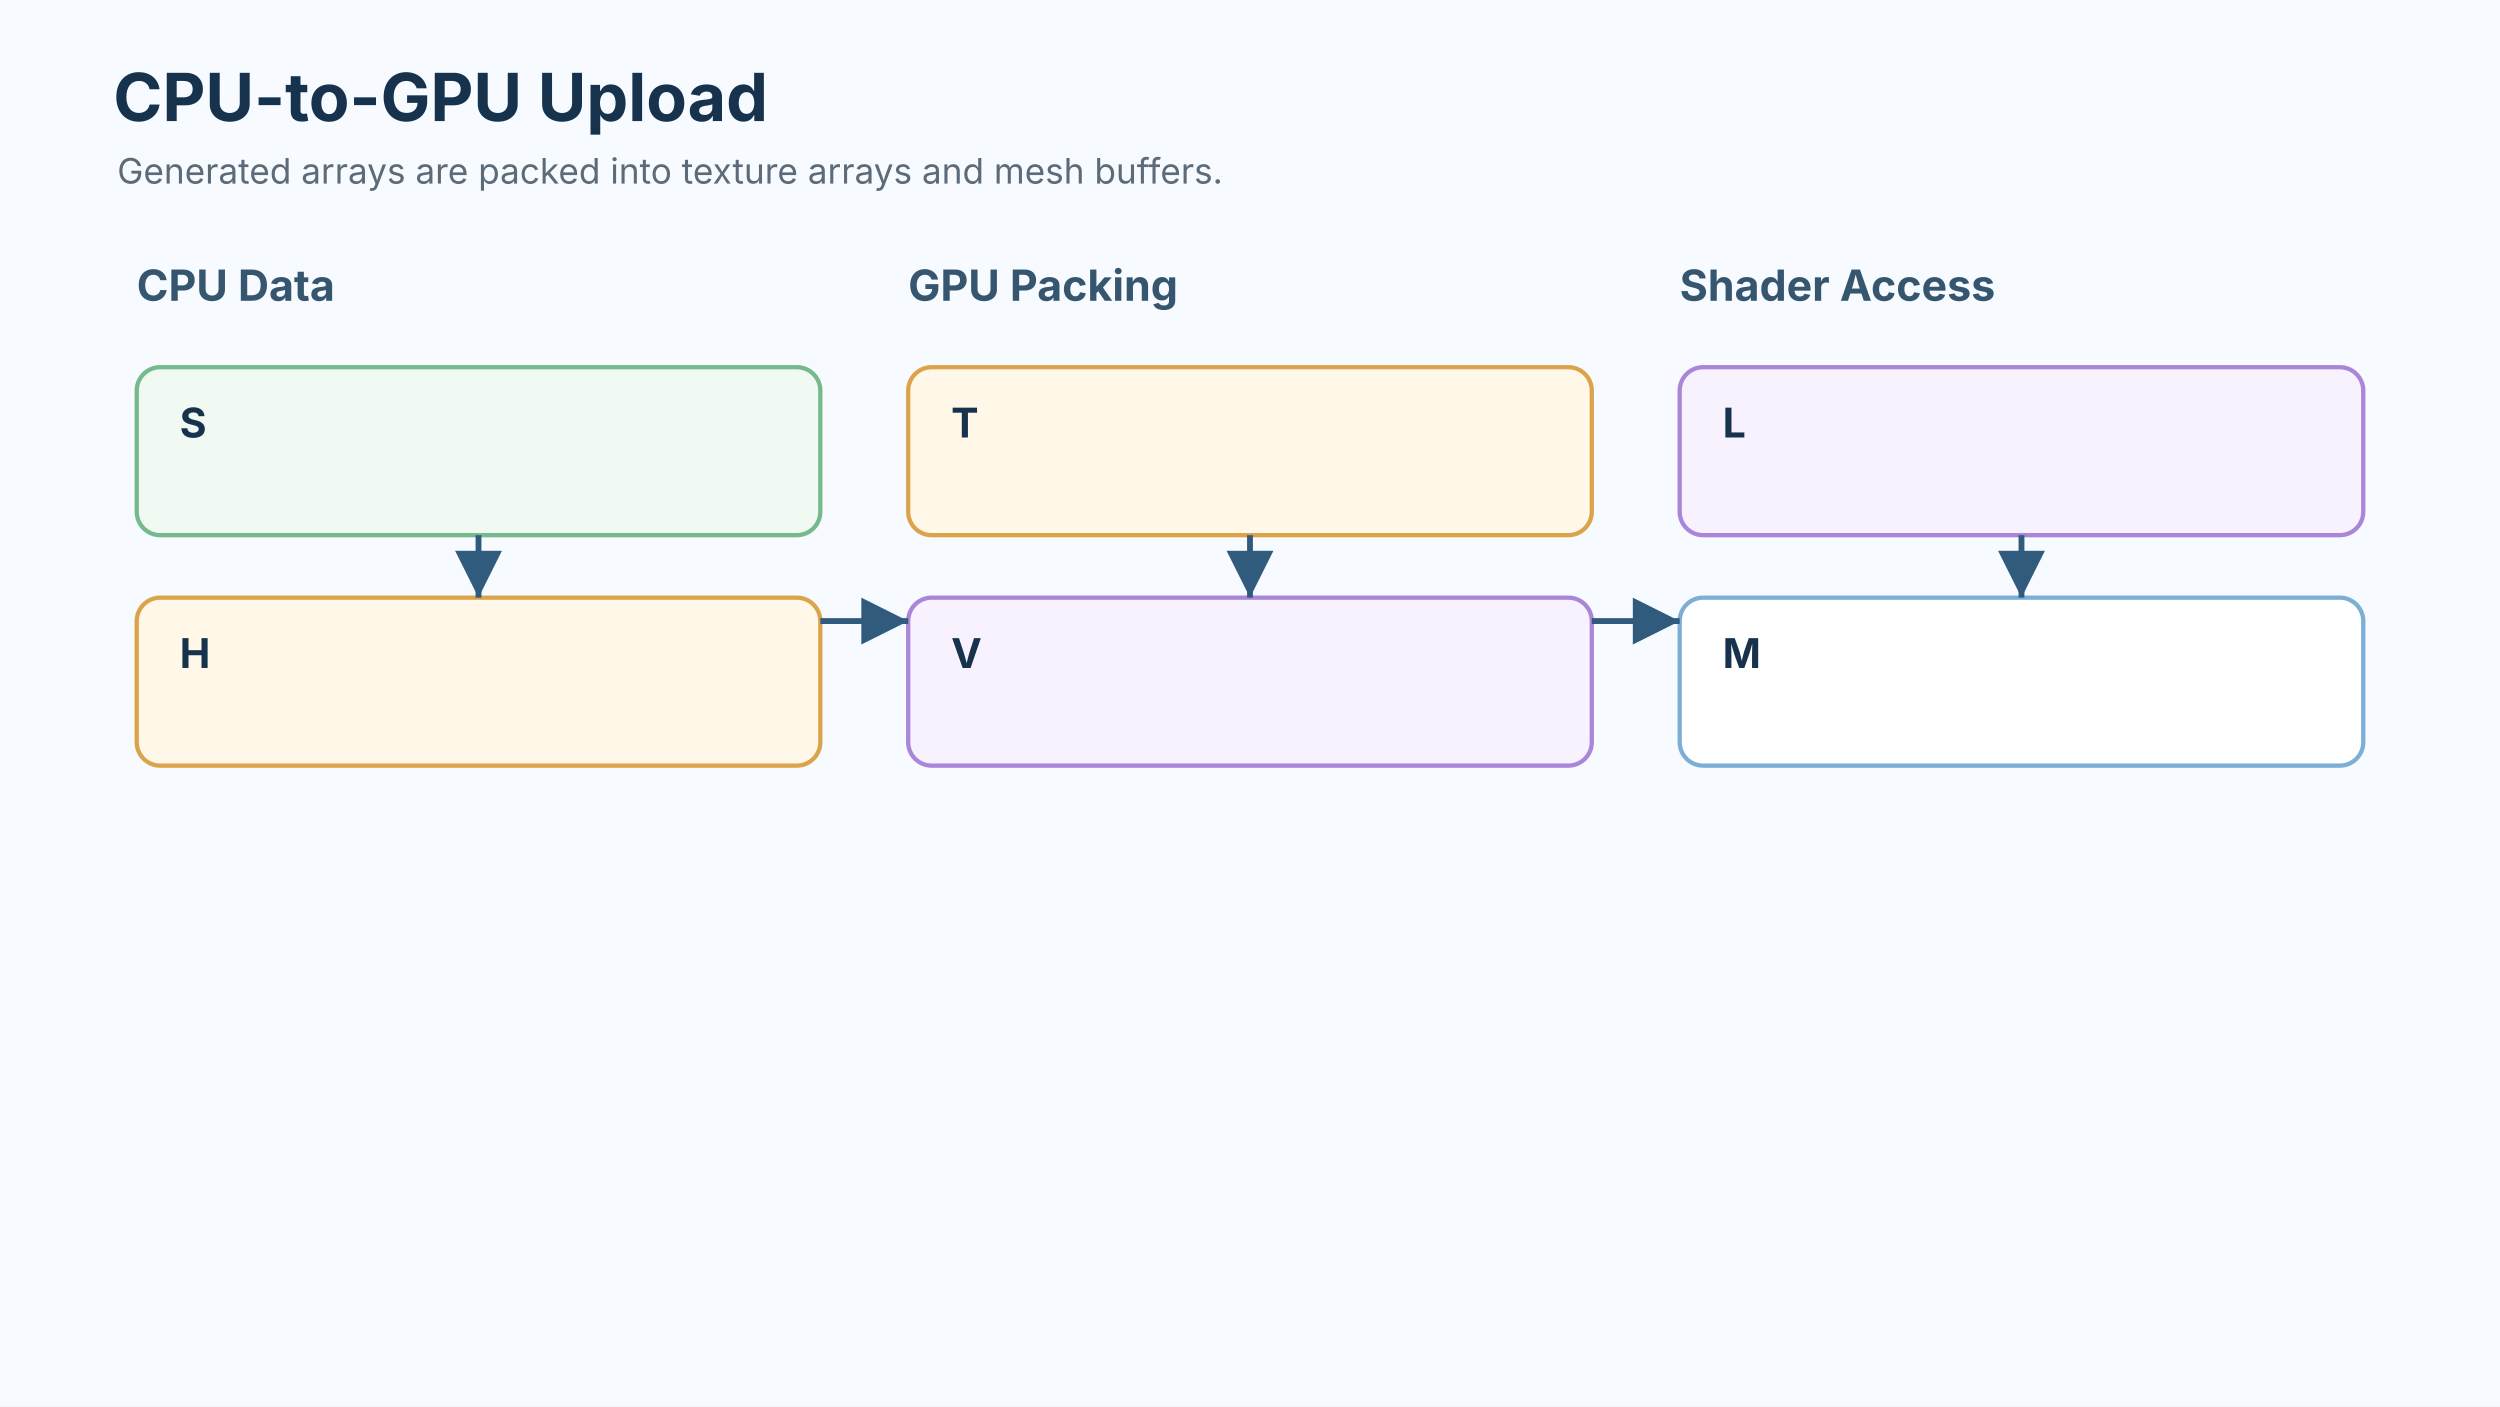
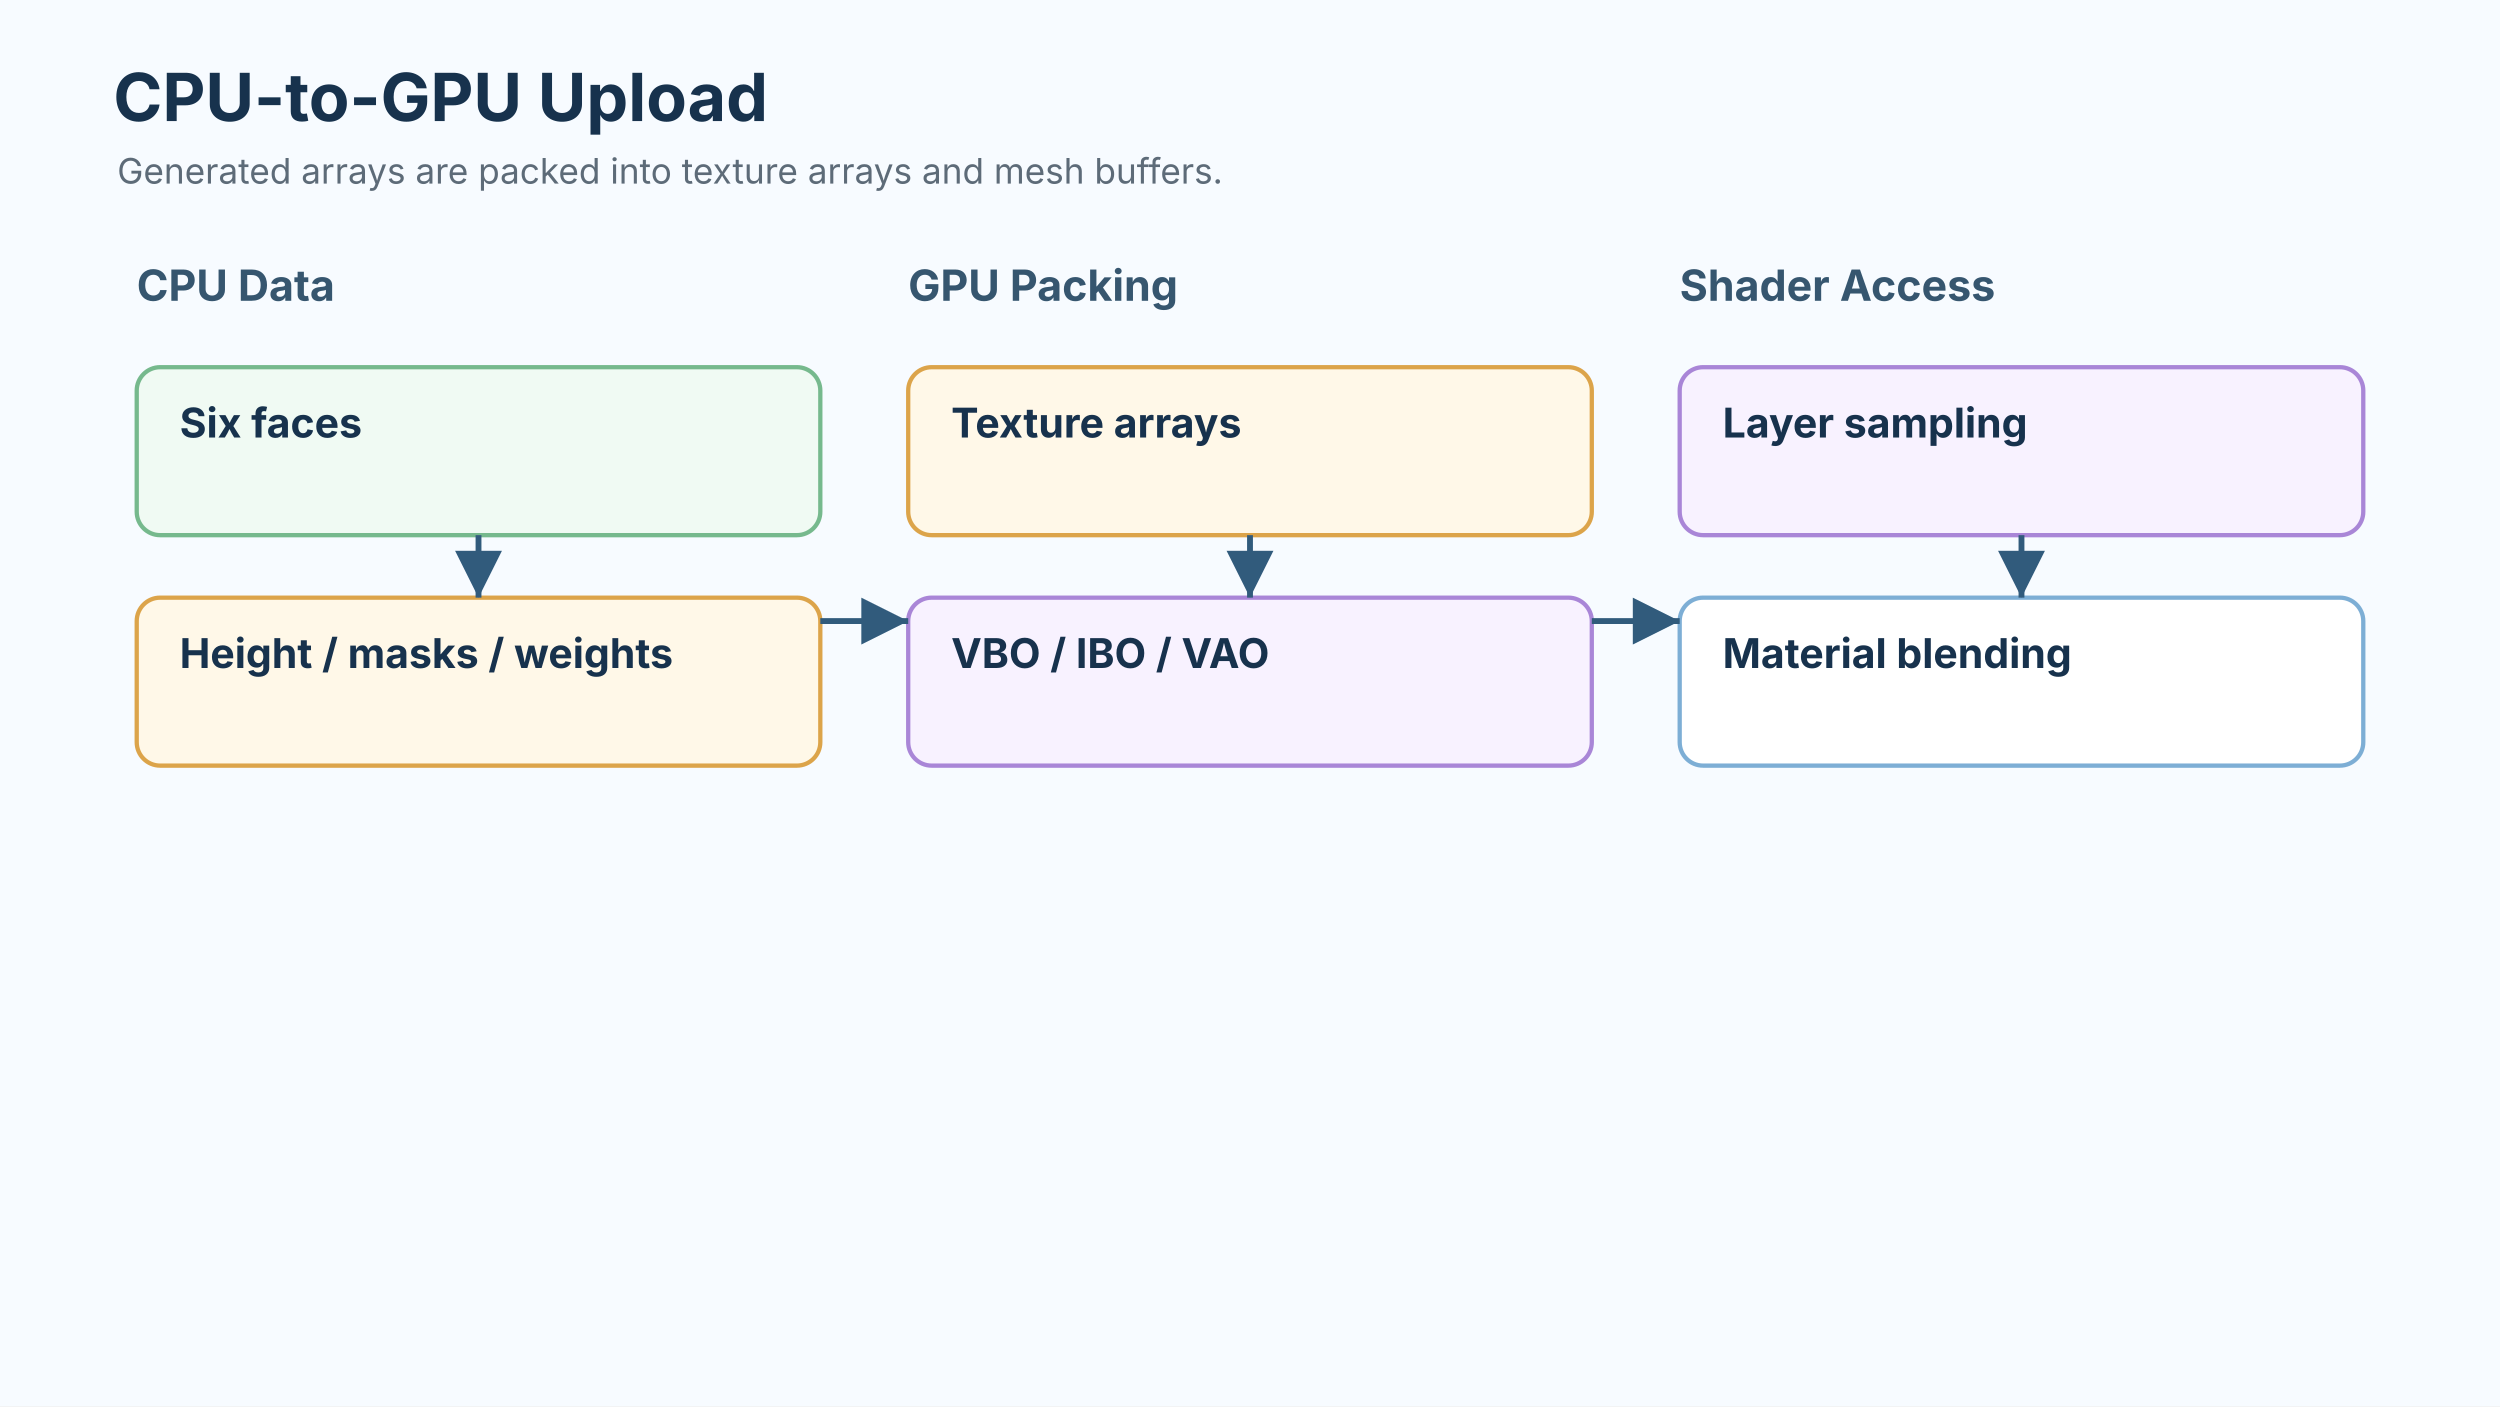
<svg xmlns="http://www.w3.org/2000/svg" width="1280" height="720" viewBox="0 0 1280 720" role="img" aria-labelledby="title desc">
  <defs>
    <marker id="arrow" markerWidth="12" markerHeight="12" refX="10" refY="6" orient="auto">
      <path d="M2,2 L10,6 L2,10 Z" fill="#315b7c" />
    </marker>
    <style>
      .bg{fill:#f7fbff}.title{font:700 34px Inter,Segoe UI,Arial,sans-serif;fill:#17324d}.sub{font:18px Inter,Segoe UI,Arial,sans-serif;fill:#5d6b78}
      .lane{font:700 22px Inter,Segoe UI,Arial,sans-serif;fill:#36566f}.box{fill:#fff;stroke-width:2.2}.blue{stroke:#7daed5;fill:#ffffff}.green{stroke:#76b98d;fill:#f0faf3}.amber{stroke:#dca44a;fill:#fff8e8}.violet{stroke:#a986d7;fill:#f8f2ff}
      .label{font:700 21px Inter,Segoe UI,Arial,sans-serif;fill:#17324d}.small{font:16px Inter,Segoe UI,Arial,sans-serif;fill:#435464}.arrow{stroke:#315b7c;stroke-width:3;fill:none;marker-end:url(#arrow)}
    </style>
  </defs>
  <rect class="bg" width="1280" height="720" />
  <text class="title" x="58" y="62">CPU-to-GPU Upload</text>
-   <text class="sub" x="60" y="94">Generated arrays are packed into texture arrays and mesh buffers.</text>
+   <text class="sub" x="60" y="94" text-anchor="start">Generated arrays are packed into texture arrays and mesh buffers.</text>
  <text class="lane" x="70" y="154">CPU Data</text>
  <rect class="box green" x="70" y="188" width="350" height="86" rx="12" />
-   <text class="label" x="92" y="224" text-anchor="start">S</text>
+   <text class="label" x="92" y="224" text-anchor="start">Six faces</text>
  <rect class="box amber" x="70" y="306" width="350" height="86" rx="12" />
-   <text class="label" x="92" y="342" text-anchor="start">H</text>
+   <text class="label" x="92" y="342" text-anchor="start">Height / masks / weights</text>
  <path class="arrow" d="M245 274 L245 306" />
  <text class="lane" x="465" y="154">GPU Packing</text>
  <rect class="box amber" x="465" y="188" width="350" height="86" rx="12" />
-   <text class="label" x="487" y="224" text-anchor="start">T</text>
+   <text class="label" x="487" y="224" text-anchor="start">Texture arrays</text>
  <rect class="box violet" x="465" y="306" width="350" height="86" rx="12" />
-   <text class="label" x="487" y="342" text-anchor="start">V</text>
+   <text class="label" x="487" y="342" text-anchor="start">VBO / IBO / VAO</text>
  <path class="arrow" d="M640 274 L640 306" />
  <path class="arrow" d="M420 318 C442 318, 442 318, 465 318" />
  <text class="lane" x="860" y="154">Shader Access</text>
  <rect class="box violet" x="860" y="188" width="350" height="86" rx="12" />
-   <text class="label" x="882" y="224" text-anchor="start">L</text>
+   <text class="label" x="882" y="224" text-anchor="start">Layer sampling</text>
  <rect class="box blue" x="860" y="306" width="350" height="86" rx="12" />
-   <text class="label" x="882" y="342" text-anchor="start">M</text>
+   <text class="label" x="882" y="342" text-anchor="start">Material blending</text>
  <path class="arrow" d="M1035 274 L1035 306" />
  <path class="arrow" d="M815 318 C838 318, 838 318, 860 318" />
</svg>
